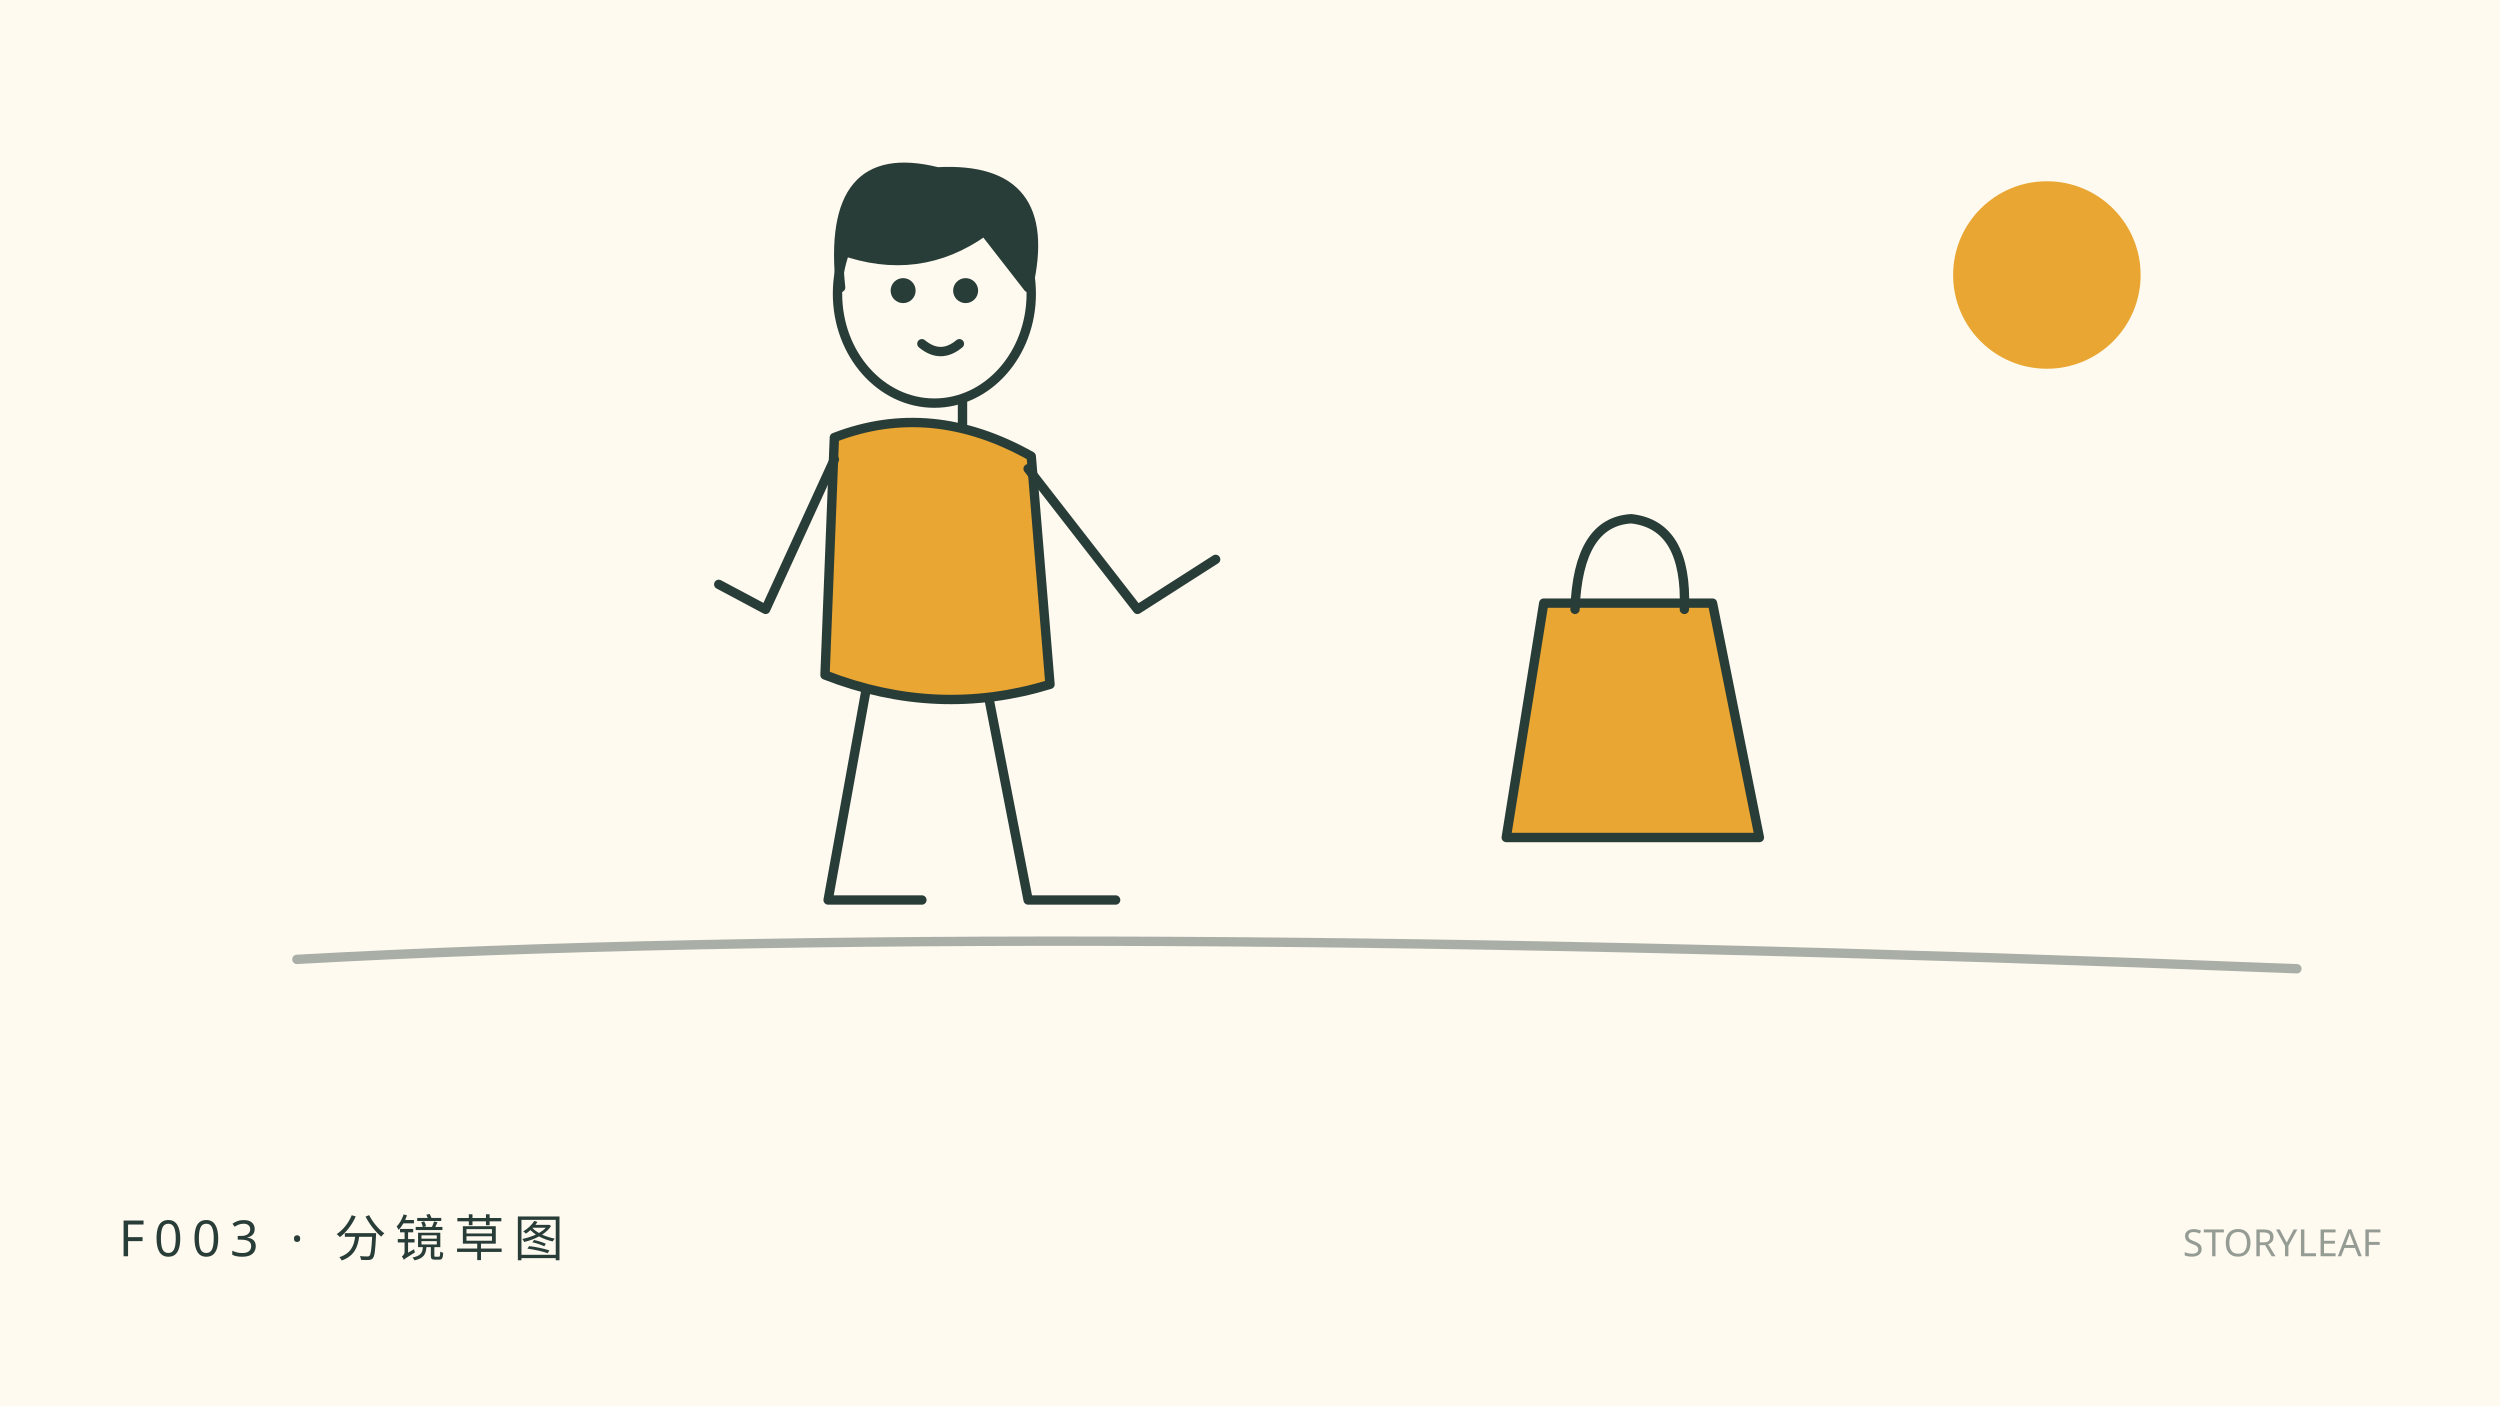
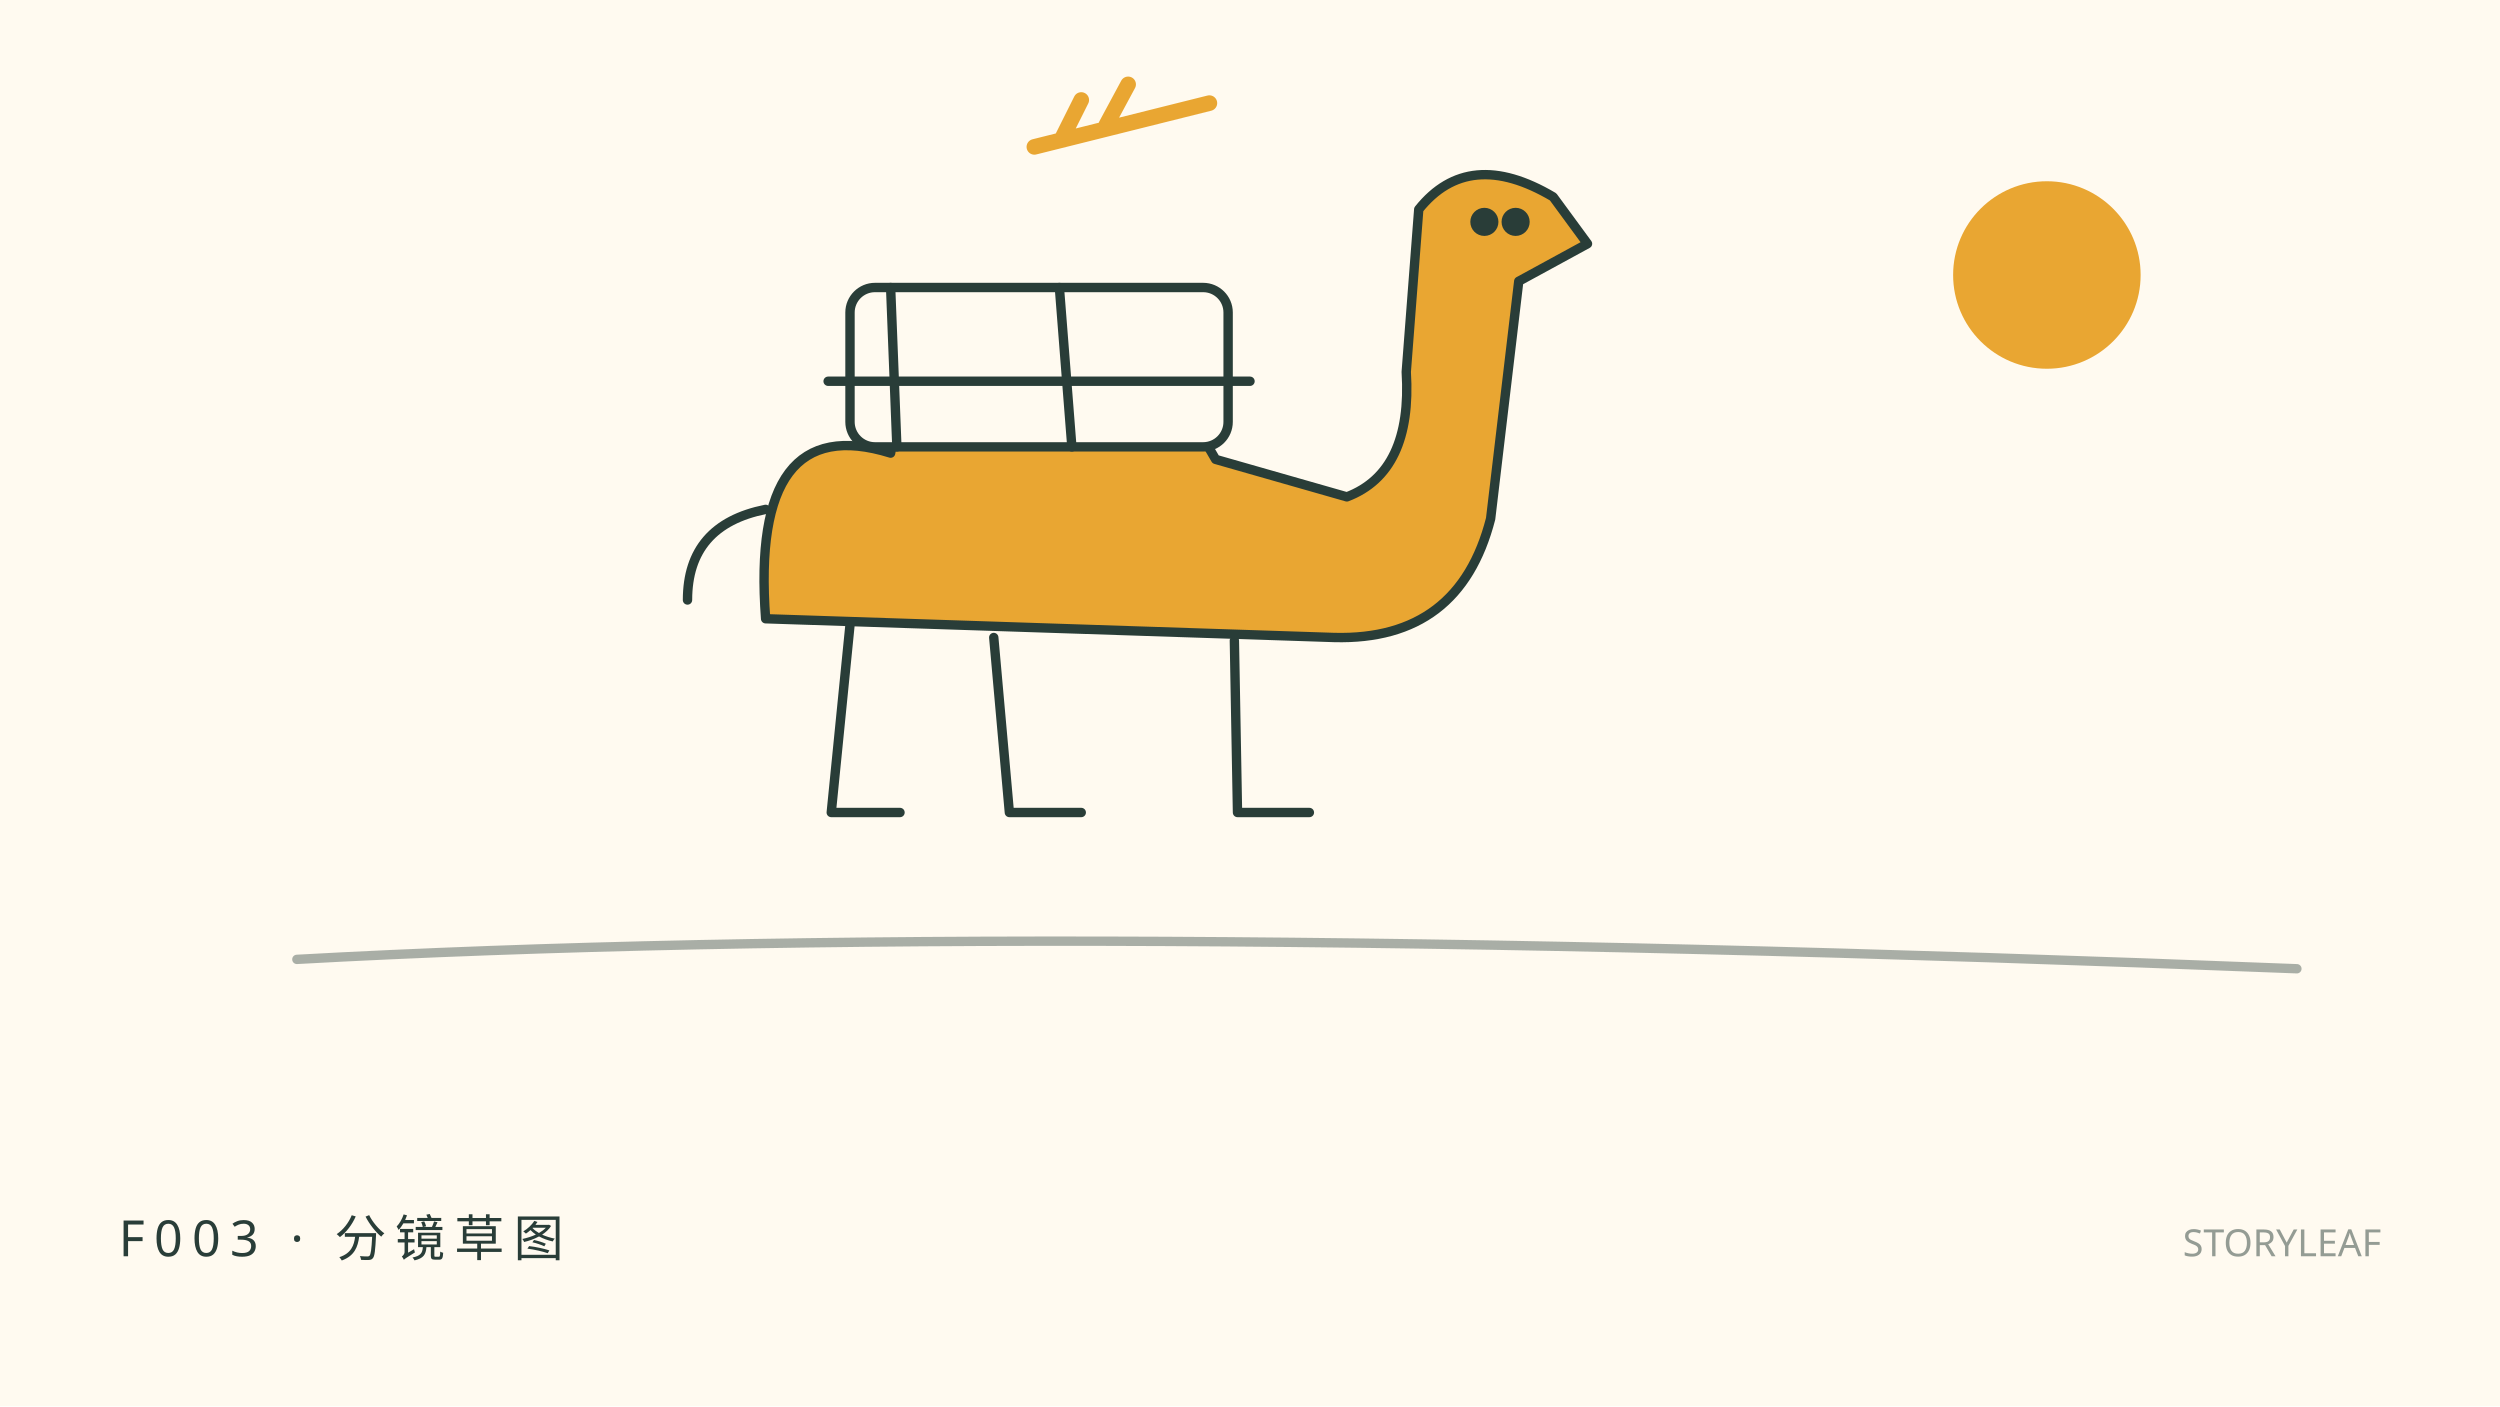
<svg xmlns="http://www.w3.org/2000/svg" width="960" height="540" viewBox="0 0 800 450" role="img" aria-label="原创分镜示意 F003">
  <style>@keyframes storyleaf-draw{0%{stroke-dashoffset:1050;fill-opacity:0}72%{stroke-dashoffset:0;fill-opacity:0}100%{stroke-dashoffset:0;fill-opacity:1}}.draw-active .ink-layer path,.draw-active .ink-layer circle,.draw-active .ink-layer rect,.draw-active .ink-layer ellipse{stroke-dasharray:1050;stroke-dashoffset:1050;fill-opacity:0;animation:storyleaf-draw 4s cubic-bezier(.22,.7,.25,1) forwards}.draw-active .ink-layer path:nth-of-type(2n),.draw-active .ink-layer circle:nth-of-type(2n){animation-delay:.14s}.draw-active .ink-layer path:nth-of-type(3n),.draw-active .ink-layer rect:nth-of-type(2n){animation-delay:.28s}@media (prefers-reduced-motion:reduce){.draw-active .ink-layer path,.draw-active .ink-layer circle,.draw-active .ink-layer rect,.draw-active .ink-layer ellipse{animation-duration:.01s;animation-delay:0s}}</style>
  <rect width="800" height="450" fill="#fffaf0" />
  <g class="ink-layer" stroke="#293d38" stroke-width="3" stroke-linecap="round" stroke-linejoin="round">
    <circle cx="655" cy="88" r="30" fill="#e9a632" stroke="none" />
    <path d="M95 307 Q330 294 735 310" fill="none" opacity=".4" />
-     <g transform="translate(238 0) rotate(0 50 180)">
-       <path d="M40 216 L27 288 L57 288 M77 216 L91 288 L119 288" fill="none" />
-       <path d="M29 140 Q60 128 92 146 L98 219 Q62 230 26 216 Z" fill="#e9a632" />
-       <path d="M29 147 L7 195 L-8 187 M91 150 L126 195 L151 179" fill="none" />
-       <path d="M70 136 L70 119" />
-       <ellipse cx="61" cy="94" rx="31" ry="35" fill="#fffaf0" />
-       <path d="M31 92 Q26 46 62 55 Q100 53 91 92 L77 74 Q56 89 31 80" fill="#293d38" />
-       <circle cx="51" cy="93" r="2.5" fill="#293d38" />
-       <circle cx="71" cy="93" r="2.5" fill="#293d38" />
-       <path d="M57 110 Q63 115 69 110" fill="none" />
+     <g transform="translate(245 0)">
+       <path d="M0 198 Q-5 131 40 145 Q50 85 84 136 Q114 94 144 147 L186 159 Q207 151 205 119 L209 67 Q225 47 252 63 L263 78 L241 90 L232 166 Q222 205 182 204 Z" fill="#e9a632" />
+       <path d="M27 200 L21 260 L43 260 M73 204 L78 260 L101 260 M150 205 L151 260 L174 260 M0 163 Q-25 168-25 192" fill="none" />
+       <circle cx="230" cy="71" r="3" fill="#293d38" />
+       <circle cx="240" cy="71" r="3" fill="#293d38" />
+       <rect x="27" y="92" width="121" height="51" rx="8" fill="#fffaf0" />
+       <path d="M40 92 L42 143 M94 92 L98 143 M20 122 L155 122" fill="none" />
+       <path d="M86 47 l56 -14 m-47 11 l6 -12 m8 8 l7 -13" stroke="#e9a632" stroke-width="5" />
    </g>
-     <path d="M482 268 L494 193 L548 193 L563 268Z" fill="#e9a632" />
-     <path d="M504 195 Q505 167 522 166 Q540 168 539 195" fill="none" />
  </g>
  <text x="38" y="402" fill="#293d38" font-family="sans-serif" font-size="16" letter-spacing="3">F003  ·  分镜草图</text>
  <text x="762" y="402" text-anchor="end" fill="#293d38" opacity=".5" font-family="sans-serif" font-size="12">STORYLEAF</text>
</svg>
